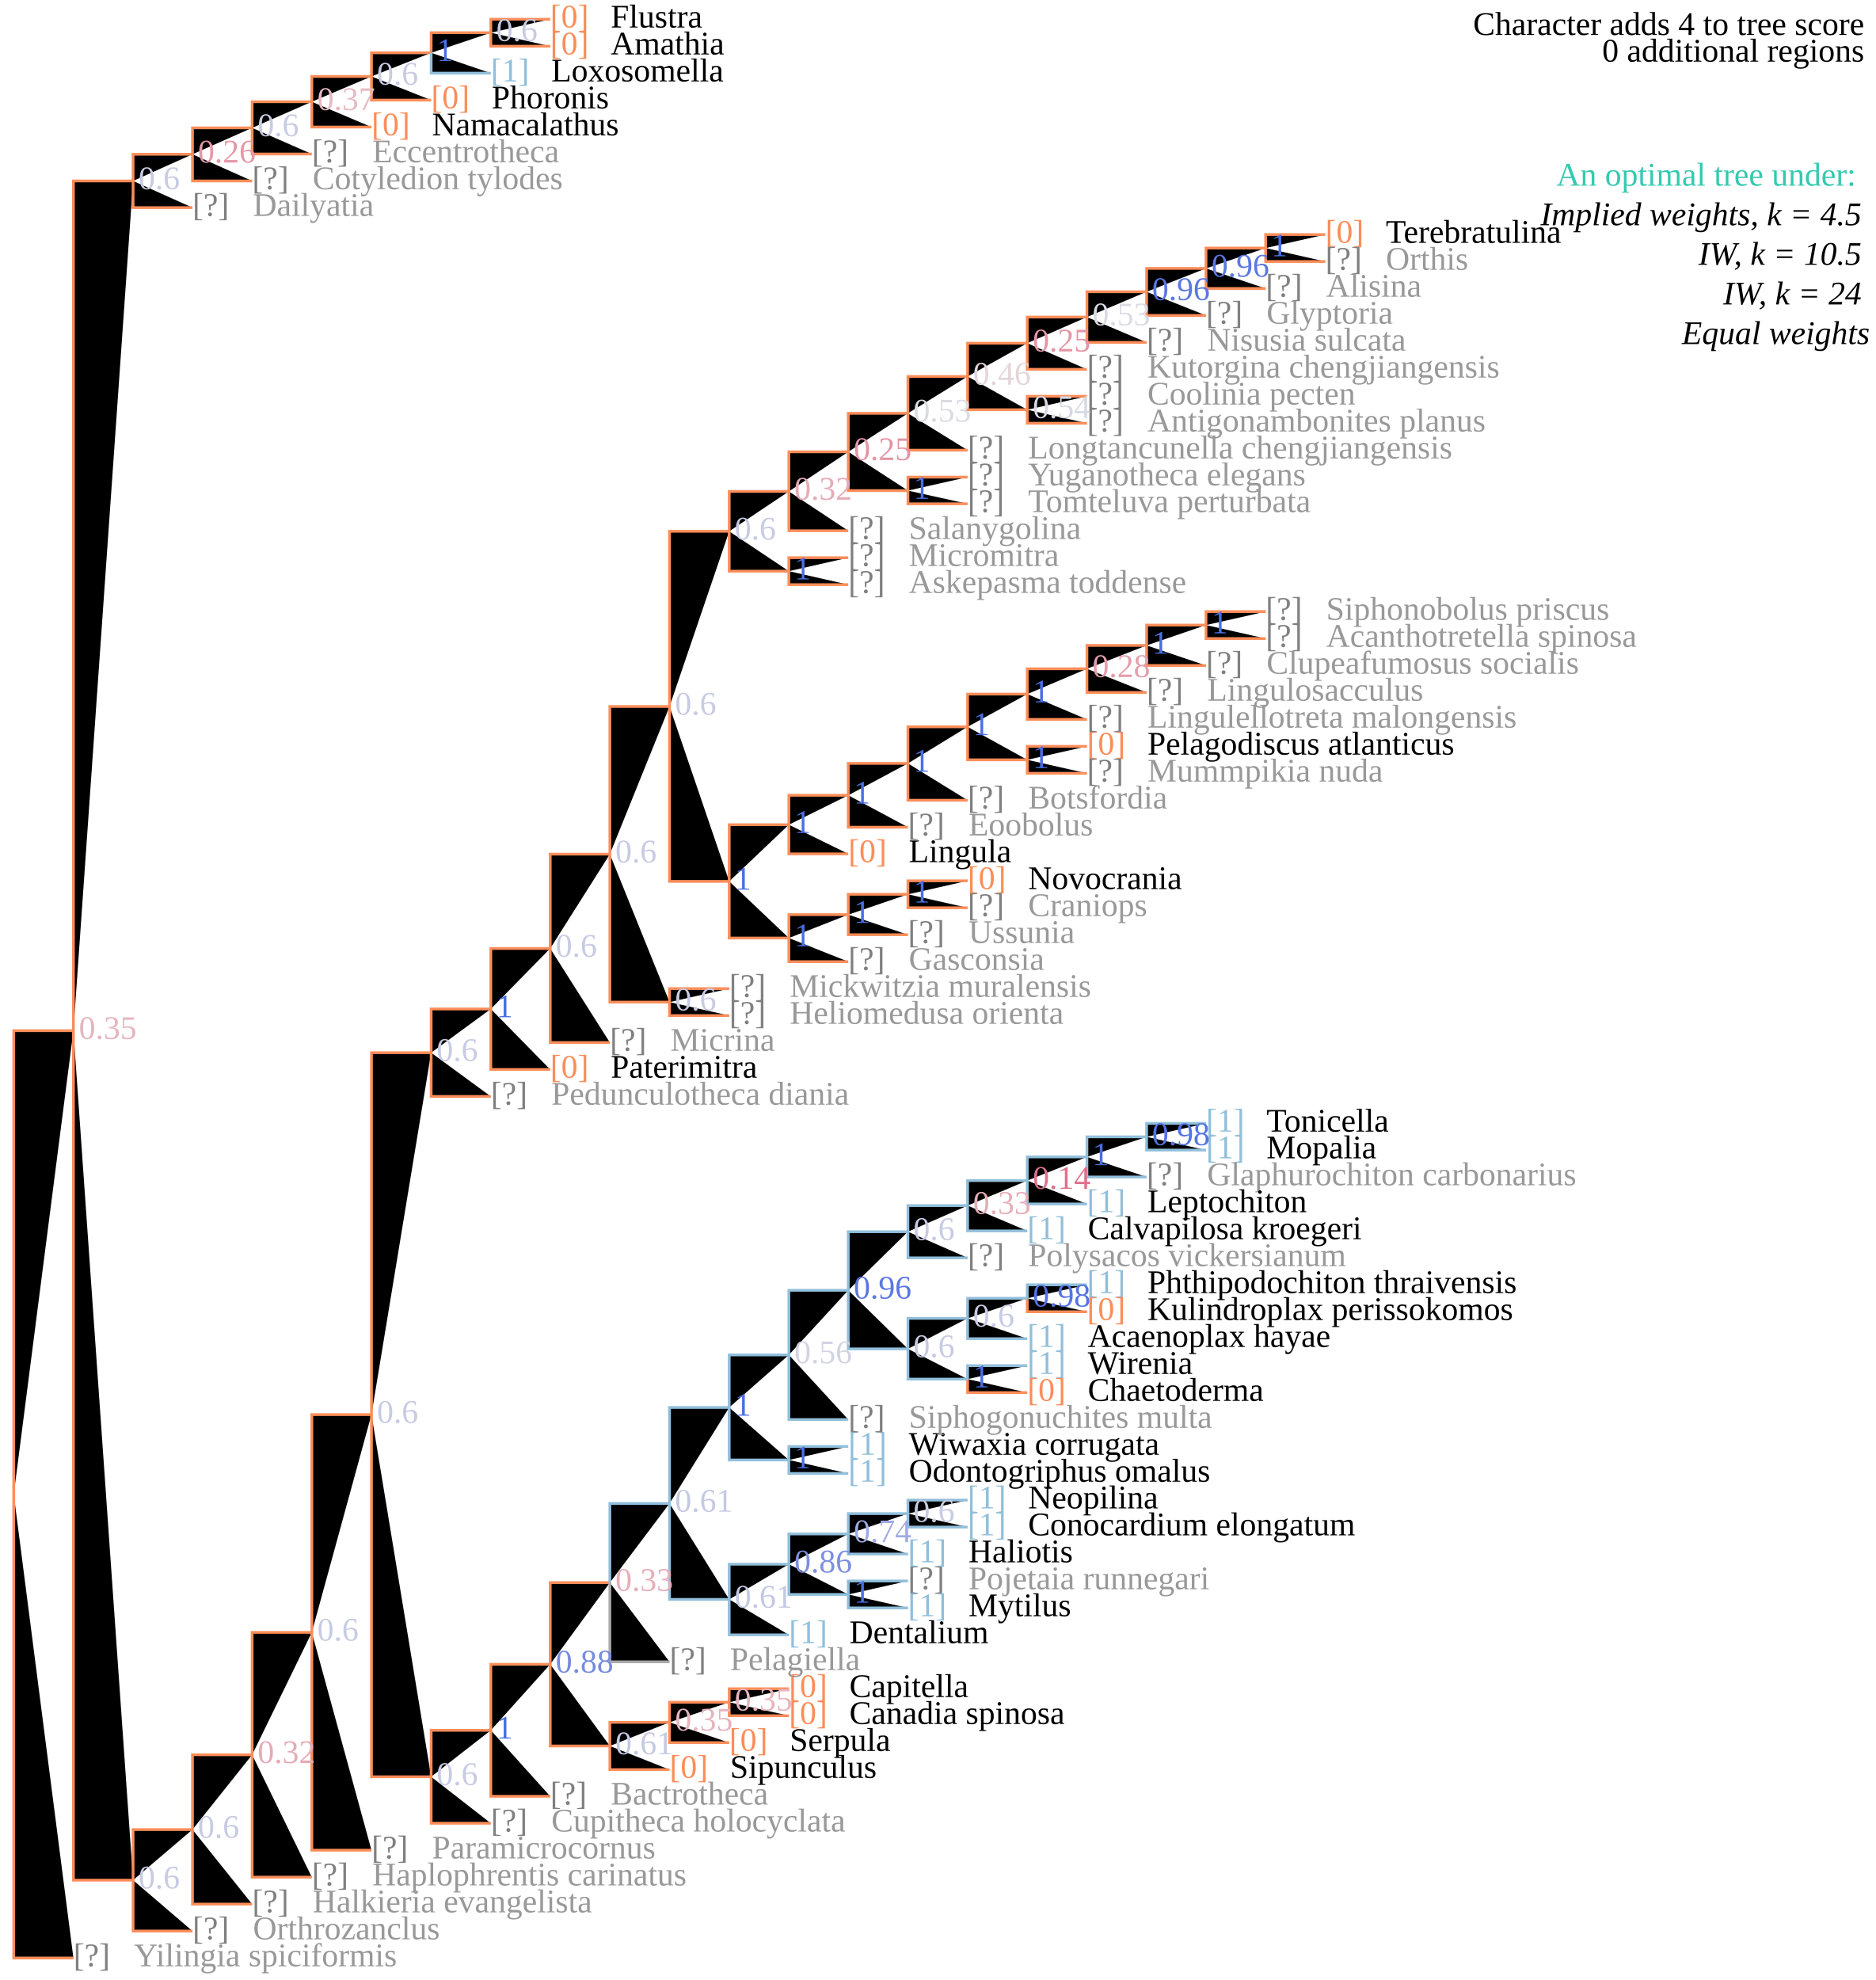
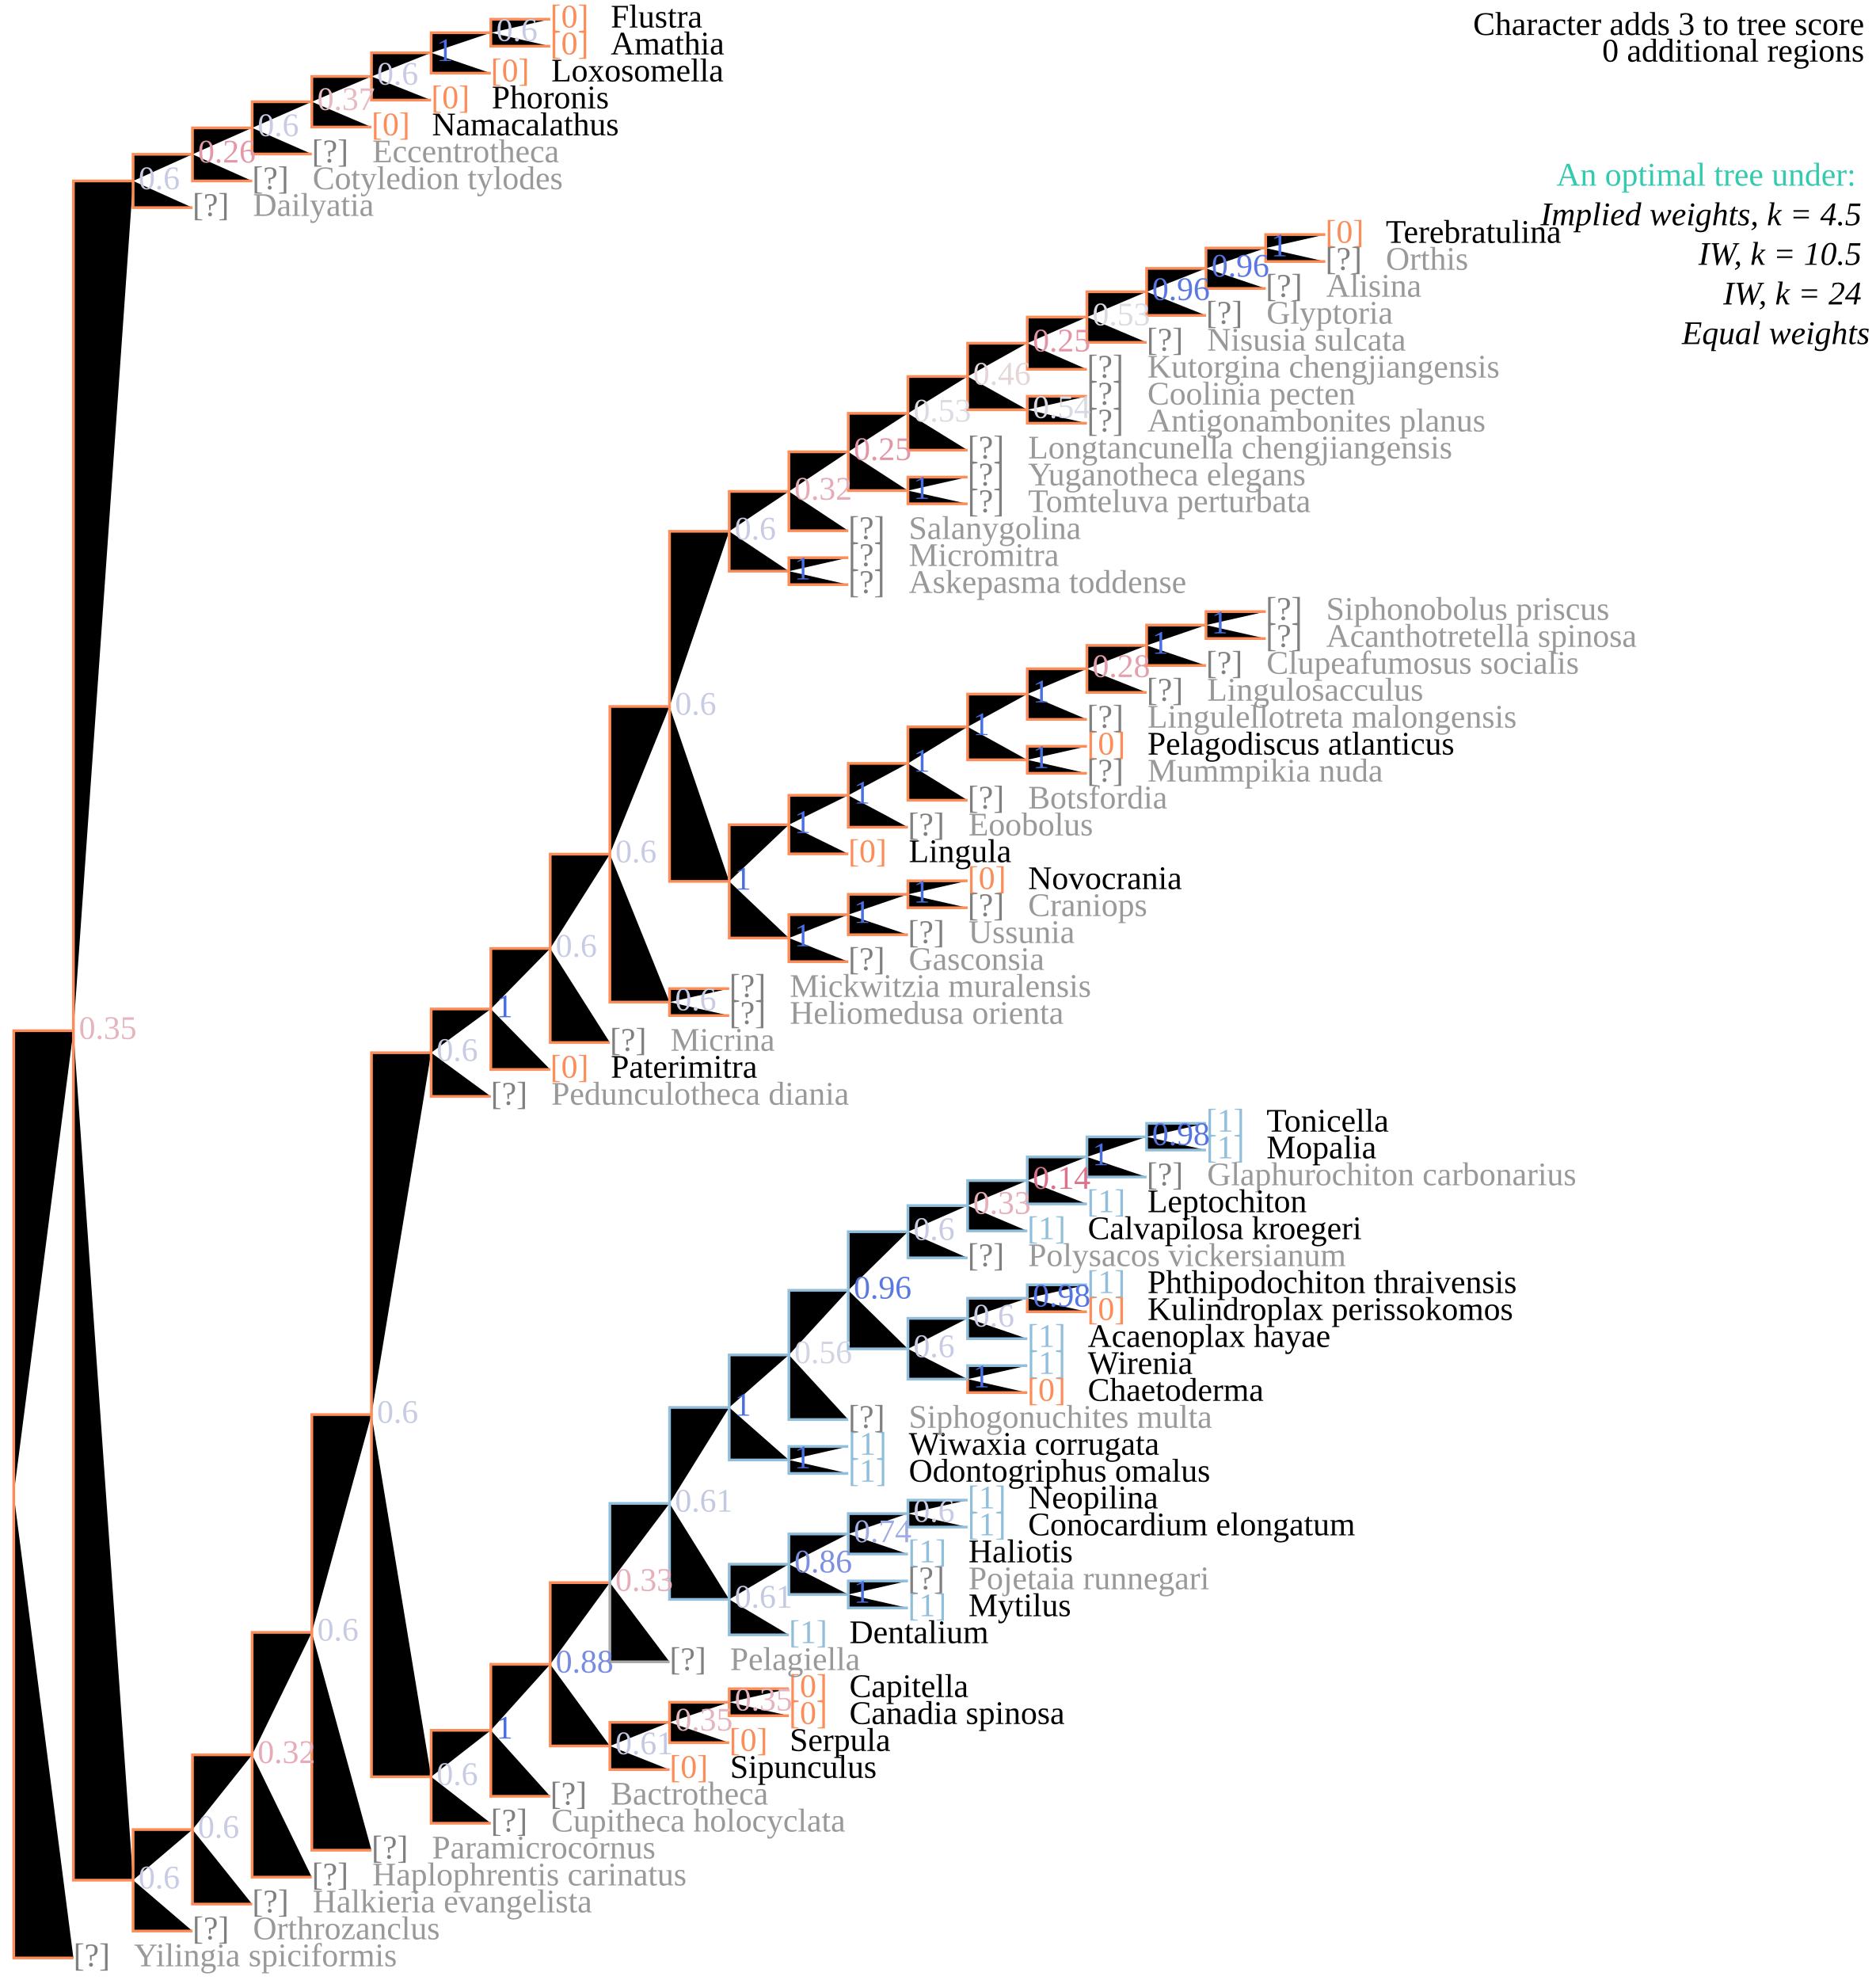
<svg xmlns="http://www.w3.org/2000/svg" version="1.1" viewBox="0 0 682 720" preserveAspectRatio="xMidYMid meet" class="tree" data-char="28">
-   <text x="678" y="12.7" text-anchor="end" class="stepsLabel">Character adds <tspan class="score">4</tspan> to tree score</text>
+   <text x="678" y="12.7" text-anchor="end" class="stepsLabel">Character adds <tspan class="score">3</tspan> to tree score</text>
  <text x="678" y="22.4" text-anchor="end" class="stepsLabel">
    <tspan class="score">0</tspan> additional regions</text>
  <text x="678" y="32.1" text-anchor="end" class="stepsLabel" />
  <text x="678" y="51.5" text-anchor="end" class="stepsLabel">
    <tspan dy="16" fill="#34caaf">An optimal tree under:</tspan>
    <tspan x="680" style="font-style:italic" class="notThisAn" dy="1.2em">Implied weights, k = 4.5</tspan>
    <tspan x="680" style="font-style:italic" class="notThisAn" dy="1.2em">IW, k = 10.5</tspan>
    <tspan x="680" style="font-style:italic" class="notThisAn" dy="1.2em">IW, k = 24</tspan>
    <tspan x="680" style="font-style:italic" class="thisAn" dy="1.2em">Equal weights</tspan>
  </text>
  <text x="286.9" y="617.1" fill="#fc8d59" class="flag">[0]</text>
  <text x="308.9" y="617.1" fill="#000" class="taxonLabel">Capitella</text>
  <text x="286.9" y="626.9" fill="#fc8d59" class="flag">[0]</text>
  <text x="308.9" y="626.9" fill="#000" class="taxonLabel">Canadia spinosa</text>
  <text x="265.2" y="636.7" fill="#fc8d59" class="flag">[0]</text>
  <text x="287.2" y="636.7" fill="#000" class="taxonLabel">Serpula</text>
  <text x="243.5" y="646.5" fill="#fc8d59" class="flag">[0]</text>
  <text x="265.5" y="646.5" fill="#000" class="taxonLabel">Sipunculus</text>
  <text x="330.2" y="577.9" fill="grey" class="flag">[?]</text>
  <text x="352.2" y="577.9" fill="#999" class="taxonLabel">Pojetaia runnegari</text>
  <text x="330.2" y="587.7" fill="#91bfdb" class="flag">[1]</text>
  <text x="352.2" y="587.7" fill="#000" class="taxonLabel">Mytilus</text>
  <text x="351.9" y="548.5" fill="#91bfdb" class="flag">[1]</text>
  <text x="373.9" y="548.5" fill="#000" class="taxonLabel">Neopilina</text>
  <text x="351.9" y="558.3" fill="#91bfdb" class="flag">[1]</text>
  <text x="373.9" y="558.3" fill="#000" class="taxonLabel">Conocardium elongatum</text>
  <text x="330.2" y="568.1" fill="#91bfdb" class="flag">[1]</text>
  <text x="352.2" y="568.1" fill="#000" class="taxonLabel">Haliotis</text>
  <text x="286.9" y="597.5" fill="#91bfdb" class="flag">[1]</text>
  <text x="308.9" y="597.5" fill="#000" class="taxonLabel">Dentalium</text>
  <text x="308.5" y="529" fill="#91bfdb" class="flag">[1]</text>
  <text x="330.5" y="529" fill="#000" class="taxonLabel">Wiwaxia corrugata</text>
  <text x="308.5" y="538.8" fill="#91bfdb" class="flag">[1]</text>
  <text x="330.5" y="538.8" fill="#000" class="taxonLabel">Odontogriphus omalus</text>
  <text x="373.6" y="499.6" fill="#91bfdb" class="flag">[1]</text>
  <text x="395.6" y="499.6" fill="#000" class="taxonLabel">Wirenia</text>
  <text x="373.6" y="509.4" fill="#fc8d59" class="flag">[0]</text>
  <text x="395.6" y="509.4" fill="#000" class="taxonLabel">Chaetoderma</text>
  <text x="395.3" y="470.2" fill="#91bfdb" class="flag">[1]</text>
  <text x="417.3" y="470.2" fill="#000" class="taxonLabel">Phthipodochiton thraivensis</text>
  <text x="395.3" y="480" fill="#fc8d59" class="flag">[0]</text>
  <text x="417.3" y="480" fill="#000" class="taxonLabel">Kulindroplax perissokomos</text>
  <text x="373.6" y="489.8" fill="#91bfdb" class="flag">[1]</text>
  <text x="395.6" y="489.8" fill="#000" class="taxonLabel">Acaenoplax hayae</text>
  <text x="438.6" y="411.5" fill="#91bfdb" class="flag">[1]</text>
  <text x="460.6" y="411.5" fill="#000" class="taxonLabel">Tonicella</text>
  <text x="438.6" y="421.2" fill="#91bfdb" class="flag">[1]</text>
  <text x="460.6" y="421.2" fill="#000" class="taxonLabel">Mopalia</text>
  <text x="417" y="431" fill="grey" class="flag">[?]</text>
  <text x="439" y="431" fill="#999" class="taxonLabel">Glaphurochiton carbonarius</text>
  <text x="395.3" y="440.8" fill="#91bfdb" class="flag">[1]</text>
  <text x="417.3" y="440.8" fill="#000" class="taxonLabel">Leptochiton</text>
  <text x="373.6" y="450.6" fill="#91bfdb" class="flag">[1]</text>
  <text x="395.6" y="450.6" fill="#000" class="taxonLabel">Calvapilosa kroegeri</text>
  <text x="351.9" y="460.4" fill="grey" class="flag">[?]</text>
  <text x="373.9" y="460.4" fill="#999" class="taxonLabel">Polysacos vickersianum</text>
  <text x="308.5" y="519.2" fill="grey" class="flag">[?]</text>
  <text x="330.5" y="519.2" fill="#999" class="taxonLabel">Siphogonuchites multa</text>
  <text x="243.5" y="607.3" fill="grey" class="flag">[?]</text>
  <text x="265.5" y="607.3" fill="#999" class="taxonLabel">Pelagiella</text>
  <text x="200.1" y="656.2" fill="grey" class="flag">[?]</text>
  <text x="222.1" y="656.2" fill="#999" class="taxonLabel">Bactrotheca</text>
  <text x="178.5" y="666" fill="grey" class="flag">[?]</text>
  <text x="200.5" y="666" fill="#999" class="taxonLabel">Cupitheca holocyclata</text>
  <text x="265.2" y="362.5" fill="grey" class="flag">[?]</text>
  <text x="287.2" y="362.5" fill="#999" class="taxonLabel">Mickwitzia muralensis</text>
  <text x="265.2" y="372.3" fill="grey" class="flag">[?]</text>
  <text x="287.2" y="372.3" fill="#999" class="taxonLabel">Heliomedusa orienta</text>
  <text x="351.9" y="323.3" fill="#fc8d59" class="flag">[0]</text>
  <text x="373.9" y="323.3" fill="#000" class="taxonLabel">Novocrania</text>
  <text x="351.9" y="333.1" fill="grey" class="flag">[?]</text>
  <text x="373.9" y="333.1" fill="#999" class="taxonLabel">Craniops</text>
  <text x="330.2" y="342.9" fill="grey" class="flag">[?]</text>
  <text x="352.2" y="342.9" fill="#999" class="taxonLabel">Ussunia</text>
  <text x="308.5" y="352.7" fill="grey" class="flag">[?]</text>
  <text x="330.5" y="352.7" fill="#999" class="taxonLabel">Gasconsia</text>
  <text x="395.3" y="274.4" fill="#fc8d59" class="flag">[0]</text>
  <text x="417.3" y="274.4" fill="#000" class="taxonLabel">Pelagodiscus atlanticus</text>
  <text x="395.3" y="284.2" fill="grey" class="flag">[?]</text>
  <text x="417.3" y="284.2" fill="#999" class="taxonLabel">Mummpikia nuda</text>
  <text x="460.3" y="225.4" fill="grey" class="flag">[?]</text>
  <text x="482.3" y="225.4" fill="#999" class="taxonLabel">Siphonobolus priscus</text>
  <text x="460.3" y="235.2" fill="grey" class="flag">[?]</text>
  <text x="482.3" y="235.2" fill="#999" class="taxonLabel">Acanthotretella spinosa</text>
  <text x="438.6" y="245" fill="grey" class="flag">[?]</text>
  <text x="460.6" y="245" fill="#999" class="taxonLabel">Clupeafumosus socialis</text>
  <text x="417" y="254.8" fill="grey" class="flag">[?]</text>
  <text x="439" y="254.8" fill="#999" class="taxonLabel">Lingulosacculus</text>
  <text x="395.3" y="264.6" fill="grey" class="flag">[?]</text>
  <text x="417.3" y="264.6" fill="#999" class="taxonLabel">Lingulellotreta malongensis</text>
  <text x="351.9" y="294" fill="grey" class="flag">[?]</text>
  <text x="373.9" y="294" fill="#999" class="taxonLabel">Botsfordia</text>
  <text x="330.2" y="303.8" fill="grey" class="flag">[?]</text>
  <text x="352.2" y="303.8" fill="#999" class="taxonLabel">Eoobolus</text>
  <text x="308.5" y="313.5" fill="#fc8d59" class="flag">[0]</text>
  <text x="330.5" y="313.5" fill="#000" class="taxonLabel">Lingula</text>
  <text x="308.5" y="205.8" fill="grey" class="flag">[?]</text>
  <text x="330.5" y="205.8" fill="#999" class="taxonLabel">Micromitra</text>
  <text x="308.5" y="215.6" fill="grey" class="flag">[?]</text>
  <text x="330.5" y="215.6" fill="#999" class="taxonLabel">Askepasma toddense</text>
  <text x="351.9" y="176.5" fill="grey" class="flag">[?]</text>
  <text x="373.9" y="176.5" fill="#999" class="taxonLabel">Yuganotheca elegans</text>
  <text x="351.9" y="186.2" fill="grey" class="flag">[?]</text>
  <text x="373.9" y="186.2" fill="#999" class="taxonLabel">Tomteluva perturbata</text>
  <text x="395.3" y="147.1" fill="grey" class="flag">[?]</text>
  <text x="417.3" y="147.1" fill="#999" class="taxonLabel">Coolinia pecten</text>
  <text x="395.3" y="156.9" fill="grey" class="flag">[?]</text>
  <text x="417.3" y="156.9" fill="#999" class="taxonLabel">Antigonambonites planus</text>
  <text x="482" y="88.3" fill="#fc8d59" class="flag">[0]</text>
  <text x="504" y="88.3" fill="#000" class="taxonLabel">Terebratulina</text>
  <text x="482" y="98.1" fill="grey" class="flag">[?]</text>
  <text x="504" y="98.1" fill="#999" class="taxonLabel">Orthis</text>
  <text x="460.3" y="107.9" fill="grey" class="flag">[?]</text>
  <text x="482.3" y="107.9" fill="#999" class="taxonLabel">Alisina</text>
  <text x="438.6" y="117.7" fill="grey" class="flag">[?]</text>
  <text x="460.6" y="117.7" fill="#999" class="taxonLabel">Glyptoria</text>
  <text x="417" y="127.5" fill="grey" class="flag">[?]</text>
  <text x="439" y="127.5" fill="#999" class="taxonLabel">Nisusia sulcata</text>
  <text x="395.3" y="137.3" fill="grey" class="flag">[?]</text>
  <text x="417.3" y="137.3" fill="#999" class="taxonLabel">Kutorgina chengjiangensis</text>
  <text x="351.9" y="166.7" fill="grey" class="flag">[?]</text>
  <text x="373.9" y="166.7" fill="#999" class="taxonLabel">Longtancunella chengjiangensis</text>
  <text x="308.5" y="196" fill="grey" class="flag">[?]</text>
  <text x="330.5" y="196" fill="#999" class="taxonLabel">Salanygolina</text>
  <text x="221.8" y="382.1" fill="grey" class="flag">[?]</text>
  <text x="243.8" y="382.1" fill="#999" class="taxonLabel">Micrina</text>
  <text x="200.1" y="391.9" fill="#fc8d59" class="flag">[0]</text>
  <text x="222.1" y="391.9" fill="#000" class="taxonLabel">Paterimitra</text>
  <text x="178.5" y="401.7" fill="grey" class="flag">[?]</text>
  <text x="200.5" y="401.7" fill="#999" class="taxonLabel">Pedunculotheca diania</text>
  <text x="135.1" y="675.8" fill="grey" class="flag">[?]</text>
  <text x="157.1" y="675.8" fill="#999" class="taxonLabel">Paramicrocornus</text>
  <text x="113.4" y="685.6" fill="grey" class="flag">[?]</text>
  <text x="135.4" y="685.6" fill="#999" class="taxonLabel">Haplophrentis carinatus</text>
  <text x="91.7" y="695.4" fill="grey" class="flag">[?]</text>
  <text x="113.7" y="695.4" fill="#999" class="taxonLabel">Halkieria evangelista</text>
  <text x="70" y="705.2" fill="grey" class="flag">[?]</text>
  <text x="92" y="705.2" fill="#999" class="taxonLabel">Orthrozanclus</text>
  <text x="200.1" y="10" fill="#fc8d59" class="flag">[0]</text>
  <text x="222.1" y="10" fill="#000" class="taxonLabel">Flustra</text>
  <text x="200.1" y="19.8" fill="#fc8d59" class="flag">[0]</text>
  <text x="222.1" y="19.8" fill="#000" class="taxonLabel">Amathia</text>
-   <text x="178.5" y="29.6" fill="#91bfdb" class="flag">[1]</text>
+   <text x="178.5" y="29.6" fill="#fc8d59" class="flag">[0]</text>
  <text x="200.5" y="29.6" fill="#000" class="taxonLabel">Loxosomella</text>
  <text x="156.8" y="39.4" fill="#fc8d59" class="flag">[0]</text>
  <text x="178.8" y="39.4" fill="#000" class="taxonLabel">Phoronis</text>
  <text x="135.1" y="49.2" fill="#fc8d59" class="flag">[0]</text>
  <text x="157.1" y="49.2" fill="#000" class="taxonLabel">Namacalathus</text>
  <text x="113.4" y="59" fill="grey" class="flag">[?]</text>
  <text x="135.4" y="59" fill="#999" class="taxonLabel">Eccentrotheca</text>
  <text x="91.7" y="68.8" fill="grey" class="flag">[?]</text>
  <text x="113.7" y="68.8" fill="#999" class="taxonLabel">Cotyledion tylodes</text>
  <text x="70" y="78.5" fill="grey" class="flag">[?]</text>
  <text x="92" y="78.5" fill="#999" class="taxonLabel">Dailyatia</text>
  <text x="26.7" y="715" fill="grey" class="flag">[?]</text>
  <text x="48.7" y="715" fill="#999" class="taxonLabel">Yilingia spiciformis</text>
-   <path d="M5,543.4V374.8H26.7M26.7,374.8V65.8H48.4M48.4,65.8V56.1H70M70,56.1V46.5H91.7M91.7,46.5V37H113.4M113.4,37V27.8H135.1M135.1,27.8V19.2H156.8M156.8,19.2V11.9H178.5M178.5,11.9V7H200.1M178.5,11.9V16.8H200.1M135.1,27.8V36.4H156.8M113.4,37V46.2H135.1M91.7,46.5V56H113.4M70,56.1V65.8H91.7M48.4,65.8V75.5H70M26.7,374.8V683.7H48.4M48.4,683.7V665.3H70M70,665.3V638.1H91.7M91.7,638.1V593.6H113.4M113.4,593.6V514.4H135.1M135.1,514.4V382.8H156.8M156.8,382.8V366.9H178.5M178.5,366.9V344.9H200.1M200.1,344.9V310.6H221.8M221.8,310.6V256.9H243.5M243.5,256.9V193.2H265.2M265.2,193.2V178.7H286.9M286.9,178.7V164.3H308.5M308.5,164.3V150.3H330.2M330.2,150.3V136.9H351.9M351.9,136.9V124.8H373.6M373.6,124.8V115.3H395.3M395.3,115.3V106.1H417M417,106.1V97.6H438.6M438.6,97.6V90.2H460.3M460.3,90.2V85.3H482M460.3,90.2V95.1H482M438.6,97.6V104.9H460.3M417,106.1V114.7H438.6M395.3,115.3V124.5H417M373.6,124.8V134.3H395.3M351.9,136.9V149H373.6M373.6,149V144.1H395.3M373.6,149V153.9H395.3M330.2,150.3V163.7H351.9M308.5,164.3V178.4H330.2M330.2,178.4V173.5H351.9M330.2,178.4V183.2H351.9M286.9,178.7V193H308.5M265.2,193.2V207.7H286.9M286.9,207.7V202.8H308.5M286.9,207.7V212.6H308.5M243.5,256.9V320.5H265.2M265.2,320.5V299.9H286.9M286.9,299.9V289.2H308.5M308.5,289.2V277.6H330.2M330.2,277.6V264.3H351.9M351.9,264.3V252.4H373.6M373.6,252.4V243.2H395.3M395.3,243.2V234.7H417M417,234.7V227.3H438.6M438.6,227.3V222.4H460.3M438.6,227.3V232.2H460.3M417,234.7V242H438.6M395.3,243.2V251.8H417M373.6,252.4V261.6H395.3M351.9,264.3V276.3H373.6M373.6,276.3V271.4H395.3M373.6,276.3V281.2H395.3M330.2,277.6V291H351.9M308.5,289.2V300.8H330.2M286.9,299.9V310.5H308.5M265.2,320.5V341.1H286.9M286.9,341.1V332.6H308.5M308.5,332.6V325.2H330.2M330.2,325.2V320.3H351.9M330.2,325.2V330.1H351.9M308.5,332.6V339.9H330.2M286.9,341.1V349.7H308.5M221.8,310.6V364.4H243.5M243.5,364.4V359.5H265.2M243.5,364.4V369.3H265.2M200.1,344.9V379.1H221.8M178.5,366.9V388.9H200.1M156.8,382.8V398.7H178.5M135.1,514.4V646.1H156.8M156.8,646.1V629.2H178.5M178.5,629.2V605.2H200.1M200.1,605.2V575.5H221.8M373.6,472.1V477H395.3M351.9,501.5V506.4H373.6M200.1,605.2V634.9H221.8M221.8,634.9V626.3H243.5M243.5,626.3V619H265.2M265.2,619V614.1H286.9M265.2,619V623.9H286.9M243.5,626.3V633.7H265.2M221.8,634.9V643.5H243.5M178.5,629.2V653.2H200.1M156.8,646.1V663H178.5M113.4,593.6V672.8H135.1M91.7,638.1V682.6H113.4M70,665.3V692.4H91.7M48.4,683.7V702.2H70M5,543.4V712H26.7" stroke="#fc8d59" />
-   <path d="M156.8,19.2V26.6H178.5M221.8,575.5V546.7H243.5M243.5,546.7V511.8H265.2M265.2,511.8V492.7H286.9M286.9,492.7V469.2H308.5M308.5,469.2V447.9H330.2M330.2,447.9V438.4H351.9M351.9,438.4V429.3H373.6M373.6,429.3V420.7H395.3M395.3,420.7V413.4H417M417,413.4V408.5H438.6M417,413.4V418.2H438.6M395.3,420.7V428H417M373.6,429.3V437.8H395.3M351.9,438.4V447.6H373.6M330.2,447.9V457.4H351.9M308.5,469.2V490.5H330.2M330.2,490.5V479.4H351.9M351.9,479.4V472.1H373.6M373.6,472.1V467.2H395.3M351.9,479.4V486.8H373.6M330.2,490.5V501.5H351.9M351.9,501.5V496.6H373.6M286.9,492.7V516.2H308.5M265.2,511.8V530.9H286.9M286.9,530.9V526H308.5M286.9,530.9V535.8H308.5M243.5,546.7V581.6H265.2M265.2,581.6V568.8H286.9M286.9,568.8V557.8H308.5M308.5,557.8V550.4H330.2M330.2,550.4V545.5H351.9M330.2,550.4V555.3H351.9M308.5,557.8V565.1H330.2M286.9,568.8V579.8H308.5M308.5,579.8V574.9H330.2M308.5,579.8V584.7H330.2M265.2,581.6V594.5H286.9" stroke="#91bfdb" />
+   <path d="M5,543.4V374.8H26.7M26.7,374.8V65.8H48.4M48.4,65.8V56.1H70M70,56.1V46.5H91.7M91.7,46.5V37H113.4M113.4,37V27.8H135.1M135.1,27.8V19.2H156.8M156.8,19.2V11.9H178.5M178.5,11.9V7H200.1M178.5,11.9V16.8H200.1M156.8,19.2V26.6H178.5M135.1,27.8V36.4H156.8M113.4,37V46.2H135.1M91.7,46.5V56H113.4M70,56.1V65.8H91.7M48.4,65.8V75.5H70M26.7,374.8V683.7H48.4M48.4,683.7V665.3H70M70,665.3V638.1H91.7M91.7,638.1V593.6H113.4M113.4,593.6V514.4H135.1M135.1,514.4V382.8H156.8M156.8,382.8V366.9H178.5M178.5,366.9V344.9H200.1M200.1,344.9V310.6H221.8M221.8,310.6V256.9H243.5M243.5,256.9V193.2H265.2M265.2,193.2V178.7H286.9M286.9,178.7V164.3H308.5M308.5,164.3V150.3H330.2M330.2,150.3V136.9H351.9M351.9,136.9V124.8H373.6M373.6,124.8V115.3H395.3M395.3,115.3V106.1H417M417,106.1V97.6H438.6M438.6,97.6V90.2H460.3M460.3,90.2V85.3H482M460.3,90.2V95.1H482M438.6,97.6V104.9H460.3M417,106.1V114.7H438.6M395.3,115.3V124.5H417M373.6,124.8V134.3H395.3M351.9,136.9V149H373.6M373.6,149V144.1H395.3M373.6,149V153.9H395.3M330.2,150.3V163.7H351.9M308.5,164.3V178.4H330.2M330.2,178.4V173.5H351.9M330.2,178.4V183.2H351.9M286.9,178.7V193H308.5M265.2,193.2V207.7H286.9M286.9,207.7V202.8H308.5M286.9,207.7V212.6H308.5M243.5,256.9V320.5H265.2M265.2,320.5V299.9H286.9M286.9,299.9V289.2H308.5M308.5,289.2V277.6H330.2M330.2,277.6V264.3H351.9M351.9,264.3V252.4H373.6M373.6,252.4V243.2H395.3M395.3,243.2V234.7H417M417,234.7V227.3H438.6M438.6,227.3V222.4H460.3M438.6,227.3V232.2H460.3M417,234.7V242H438.6M395.3,243.2V251.8H417M373.6,252.4V261.6H395.3M351.9,264.3V276.3H373.6M373.6,276.3V271.4H395.3M373.6,276.3V281.2H395.3M330.2,277.6V291H351.9M308.5,289.2V300.8H330.2M286.9,299.9V310.5H308.5M265.2,320.5V341.1H286.9M286.9,341.1V332.6H308.5M308.5,332.6V325.2H330.2M330.2,325.2V320.3H351.9M330.2,325.2V330.1H351.9M308.5,332.6V339.9H330.2M286.9,341.1V349.7H308.5M221.8,310.6V364.4H243.5M243.5,364.4V359.5H265.2M243.5,364.4V369.3H265.2M200.1,344.9V379.1H221.8M178.5,366.9V388.9H200.1M156.8,382.8V398.7H178.5M135.1,514.4V646.1H156.8M156.8,646.1V629.2H178.5M178.5,629.2V605.2H200.1M200.1,605.2V575.5H221.8M373.6,472.1V477H395.3M351.9,501.5V506.4H373.6M200.1,605.2V634.9H221.8M221.8,634.9V626.3H243.5M243.5,626.3V619H265.2M265.2,619V614.1H286.9M265.2,619V623.9H286.9M243.5,626.3V633.7H265.2M221.8,634.9V643.5H243.5M178.5,629.2V653.2H200.1M156.8,646.1V663H178.5M113.4,593.6V672.8H135.1M91.7,638.1V682.6H113.4M70,665.3V692.4H91.7M48.4,683.7V702.2H70M5,543.4V712H26.7" stroke="#fc8d59" />
+   <path d="M221.8,575.5V546.7H243.5M243.5,546.7V511.8H265.2M265.2,511.8V492.7H286.9M286.9,492.7V469.2H308.5M308.5,469.2V447.9H330.2M330.2,447.9V438.4H351.9M351.9,438.4V429.3H373.6M373.6,429.3V420.7H395.3M395.3,420.7V413.4H417M417,413.4V408.5H438.6M417,413.4V418.2H438.6M395.3,420.7V428H417M373.6,429.3V437.8H395.3M351.9,438.4V447.6H373.6M330.2,447.9V457.4H351.9M308.5,469.2V490.5H330.2M330.2,490.5V479.4H351.9M351.9,479.4V472.1H373.6M373.6,472.1V467.2H395.3M351.9,479.4V486.8H373.6M330.2,490.5V501.5H351.9M351.9,501.5V496.6H373.6M286.9,492.7V516.2H308.5M265.2,511.8V530.9H286.9M286.9,530.9V526H308.5M286.9,530.9V535.8H308.5M243.5,546.7V581.6H265.2M265.2,581.6V568.8H286.9M286.9,568.8V557.8H308.5M308.5,557.8V550.4H330.2M330.2,550.4V545.5H351.9M330.2,550.4V555.3H351.9M308.5,557.8V565.1H330.2M286.9,568.8V579.8H308.5M308.5,579.8V574.9H330.2M308.5,579.8V584.7H330.2M265.2,581.6V594.5H286.9" stroke="#91bfdb" />
  <path d="M221.8,575.5V604.3H243.5" stroke="darkgrey" />
  <text x="28.7" y="377.8" class="node" fill="#E6B4BD">0.35</text>
  <text x="50.4" y="68.8" class="node" fill="#C7CBE3">0.6</text>
  <text x="72" y="59.1" class="node" fill="#E498A7">0.26</text>
  <text x="93.7" y="49.5" class="node" fill="#C7CBE3">0.6</text>
  <text x="115.4" y="40" class="node" fill="#E6BAC2">0.37</text>
  <text x="137.1" y="30.8" class="node" fill="#C7CBE3">0.6</text>
  <text x="158.8" y="22.2" class="node" fill="#4A6FE3">1</text>
  <text x="180.5" y="14.9" class="node" fill="#C7CBE3">0.6</text>
  <text x="50.4" y="686.7" class="node" fill="#C7CBE3">0.6</text>
  <text x="72" y="668.3" class="node" fill="#C7CBE3">0.6</text>
  <text x="93.7" y="641.1" class="node" fill="#E6ABB6">0.32</text>
  <text x="115.4" y="596.6" class="node" fill="#C7CBE3">0.6</text>
  <text x="137.1" y="517.4" class="node" fill="#C7CBE3">0.6</text>
  <text x="158.8" y="385.8" class="node" fill="#C7CBE3">0.6</text>
  <text x="180.5" y="369.9" class="node" fill="#4A6FE3">1</text>
  <text x="202.1" y="347.9" class="node" fill="#C7CBE3">0.6</text>
  <text x="223.8" y="313.6" class="node" fill="#C7CBE3">0.6</text>
  <text x="245.5" y="259.9" class="node" fill="#C7CBE3">0.6</text>
  <text x="267.2" y="196.2" class="node" fill="#C7CBE3">0.6</text>
  <text x="288.9" y="181.7" class="node" fill="#E6ABB6">0.32</text>
  <text x="310.5" y="167.3" class="node" fill="#E495A5">0.25</text>
  <text x="332.2" y="153.3" class="node" fill="#DADBE3">0.53</text>
  <text x="353.9" y="139.9" class="node" fill="#E4D6D8">0.46</text>
  <text x="375.6" y="127.8" class="node" fill="#E495A5">0.25</text>
  <text x="397.3" y="118.3" class="node" fill="#DADBE3">0.53</text>
  <text x="419" y="109.1" class="node" fill="#5B78E2">0.96</text>
  <text x="440.6" y="100.6" class="node" fill="#5B78E2">0.96</text>
  <text x="462.3" y="93.2" class="node" fill="#4A6FE3">1</text>
  <text x="375.6" y="152" class="node" fill="#D7D9E3">0.54</text>
  <text x="332.2" y="181.4" class="node" fill="#4A6FE3">1</text>
  <text x="288.9" y="210.7" class="node" fill="#4A6FE3">1</text>
  <text x="267.2" y="323.5" class="node" fill="#4A6FE3">1</text>
  <text x="288.9" y="302.9" class="node" fill="#4A6FE3">1</text>
  <text x="310.5" y="292.2" class="node" fill="#4A6FE3">1</text>
  <text x="332.2" y="280.6" class="node" fill="#4A6FE3">1</text>
  <text x="353.9" y="267.3" class="node" fill="#4A6FE3">1</text>
  <text x="375.6" y="255.4" class="node" fill="#4A6FE3">1</text>
  <text x="397.3" y="246.2" class="node" fill="#E59FAC">0.28</text>
  <text x="419" y="237.7" class="node" fill="#4A6FE3">1</text>
  <text x="440.6" y="230.3" class="node" fill="#4A6FE3">1</text>
  <text x="375.6" y="279.3" class="node" fill="#4A6FE3">1</text>
  <text x="288.9" y="344.1" class="node" fill="#4A6FE3">1</text>
  <text x="310.5" y="335.6" class="node" fill="#4A6FE3">1</text>
  <text x="332.2" y="328.2" class="node" fill="#4A6FE3">1</text>
  <text x="245.5" y="367.4" class="node" fill="#C7CBE3">0.6</text>
  <text x="158.8" y="649.1" class="node" fill="#C7CBE3">0.6</text>
  <text x="180.5" y="632.2" class="node" fill="#4A6FE3">1</text>
  <text x="202.1" y="608.2" class="node" fill="#768BE1">0.88</text>
  <text x="223.8" y="578.5" class="node" fill="#E6AEB8">0.33</text>
  <text x="245.5" y="549.7" class="node" fill="#C4C9E3">0.61</text>
  <text x="267.2" y="514.8" class="node" fill="#4A6FE3">1</text>
  <text x="288.9" y="495.7" class="node" fill="#D2D4E3">0.56</text>
  <text x="310.5" y="472.2" class="node" fill="#5B78E2">0.96</text>
  <text x="332.2" y="450.9" class="node" fill="#C7CBE3">0.6</text>
  <text x="353.9" y="441.4" class="node" fill="#E6AEB8">0.33</text>
  <text x="375.6" y="432.3" class="node" fill="#DE728B">0.14</text>
  <text x="397.3" y="423.7" class="node" fill="#4A6FE3">1</text>
  <text x="419" y="416.4" class="node" fill="#5374E2">0.98</text>
  <text x="332.2" y="493.5" class="node" fill="#C7CBE3">0.6</text>
  <text x="353.9" y="482.4" class="node" fill="#C7CBE3">0.6</text>
  <text x="375.6" y="475.1" class="node" fill="#5374E2">0.98</text>
  <text x="353.9" y="504.5" class="node" fill="#4A6FE3">1</text>
  <text x="288.9" y="533.9" class="node" fill="#4A6FE3">1</text>
  <text x="267.2" y="584.6" class="node" fill="#C4C9E3">0.61</text>
  <text x="288.9" y="571.8" class="node" fill="#7D8FE1">0.86</text>
  <text x="310.5" y="560.8" class="node" fill="#A0ABE2">0.74</text>
  <text x="332.2" y="553.4" class="node" fill="#C7CBE3">0.6</text>
  <text x="310.5" y="582.8" class="node" fill="#4A6FE3">1</text>
  <text x="223.8" y="637.9" class="node" fill="#C4C9E3">0.61</text>
  <text x="245.5" y="629.3" class="node" fill="#E6B4BD">0.35</text>
  <text x="267.2" y="622" class="node" fill="#E6B4BD">0.35</text>
</svg>
